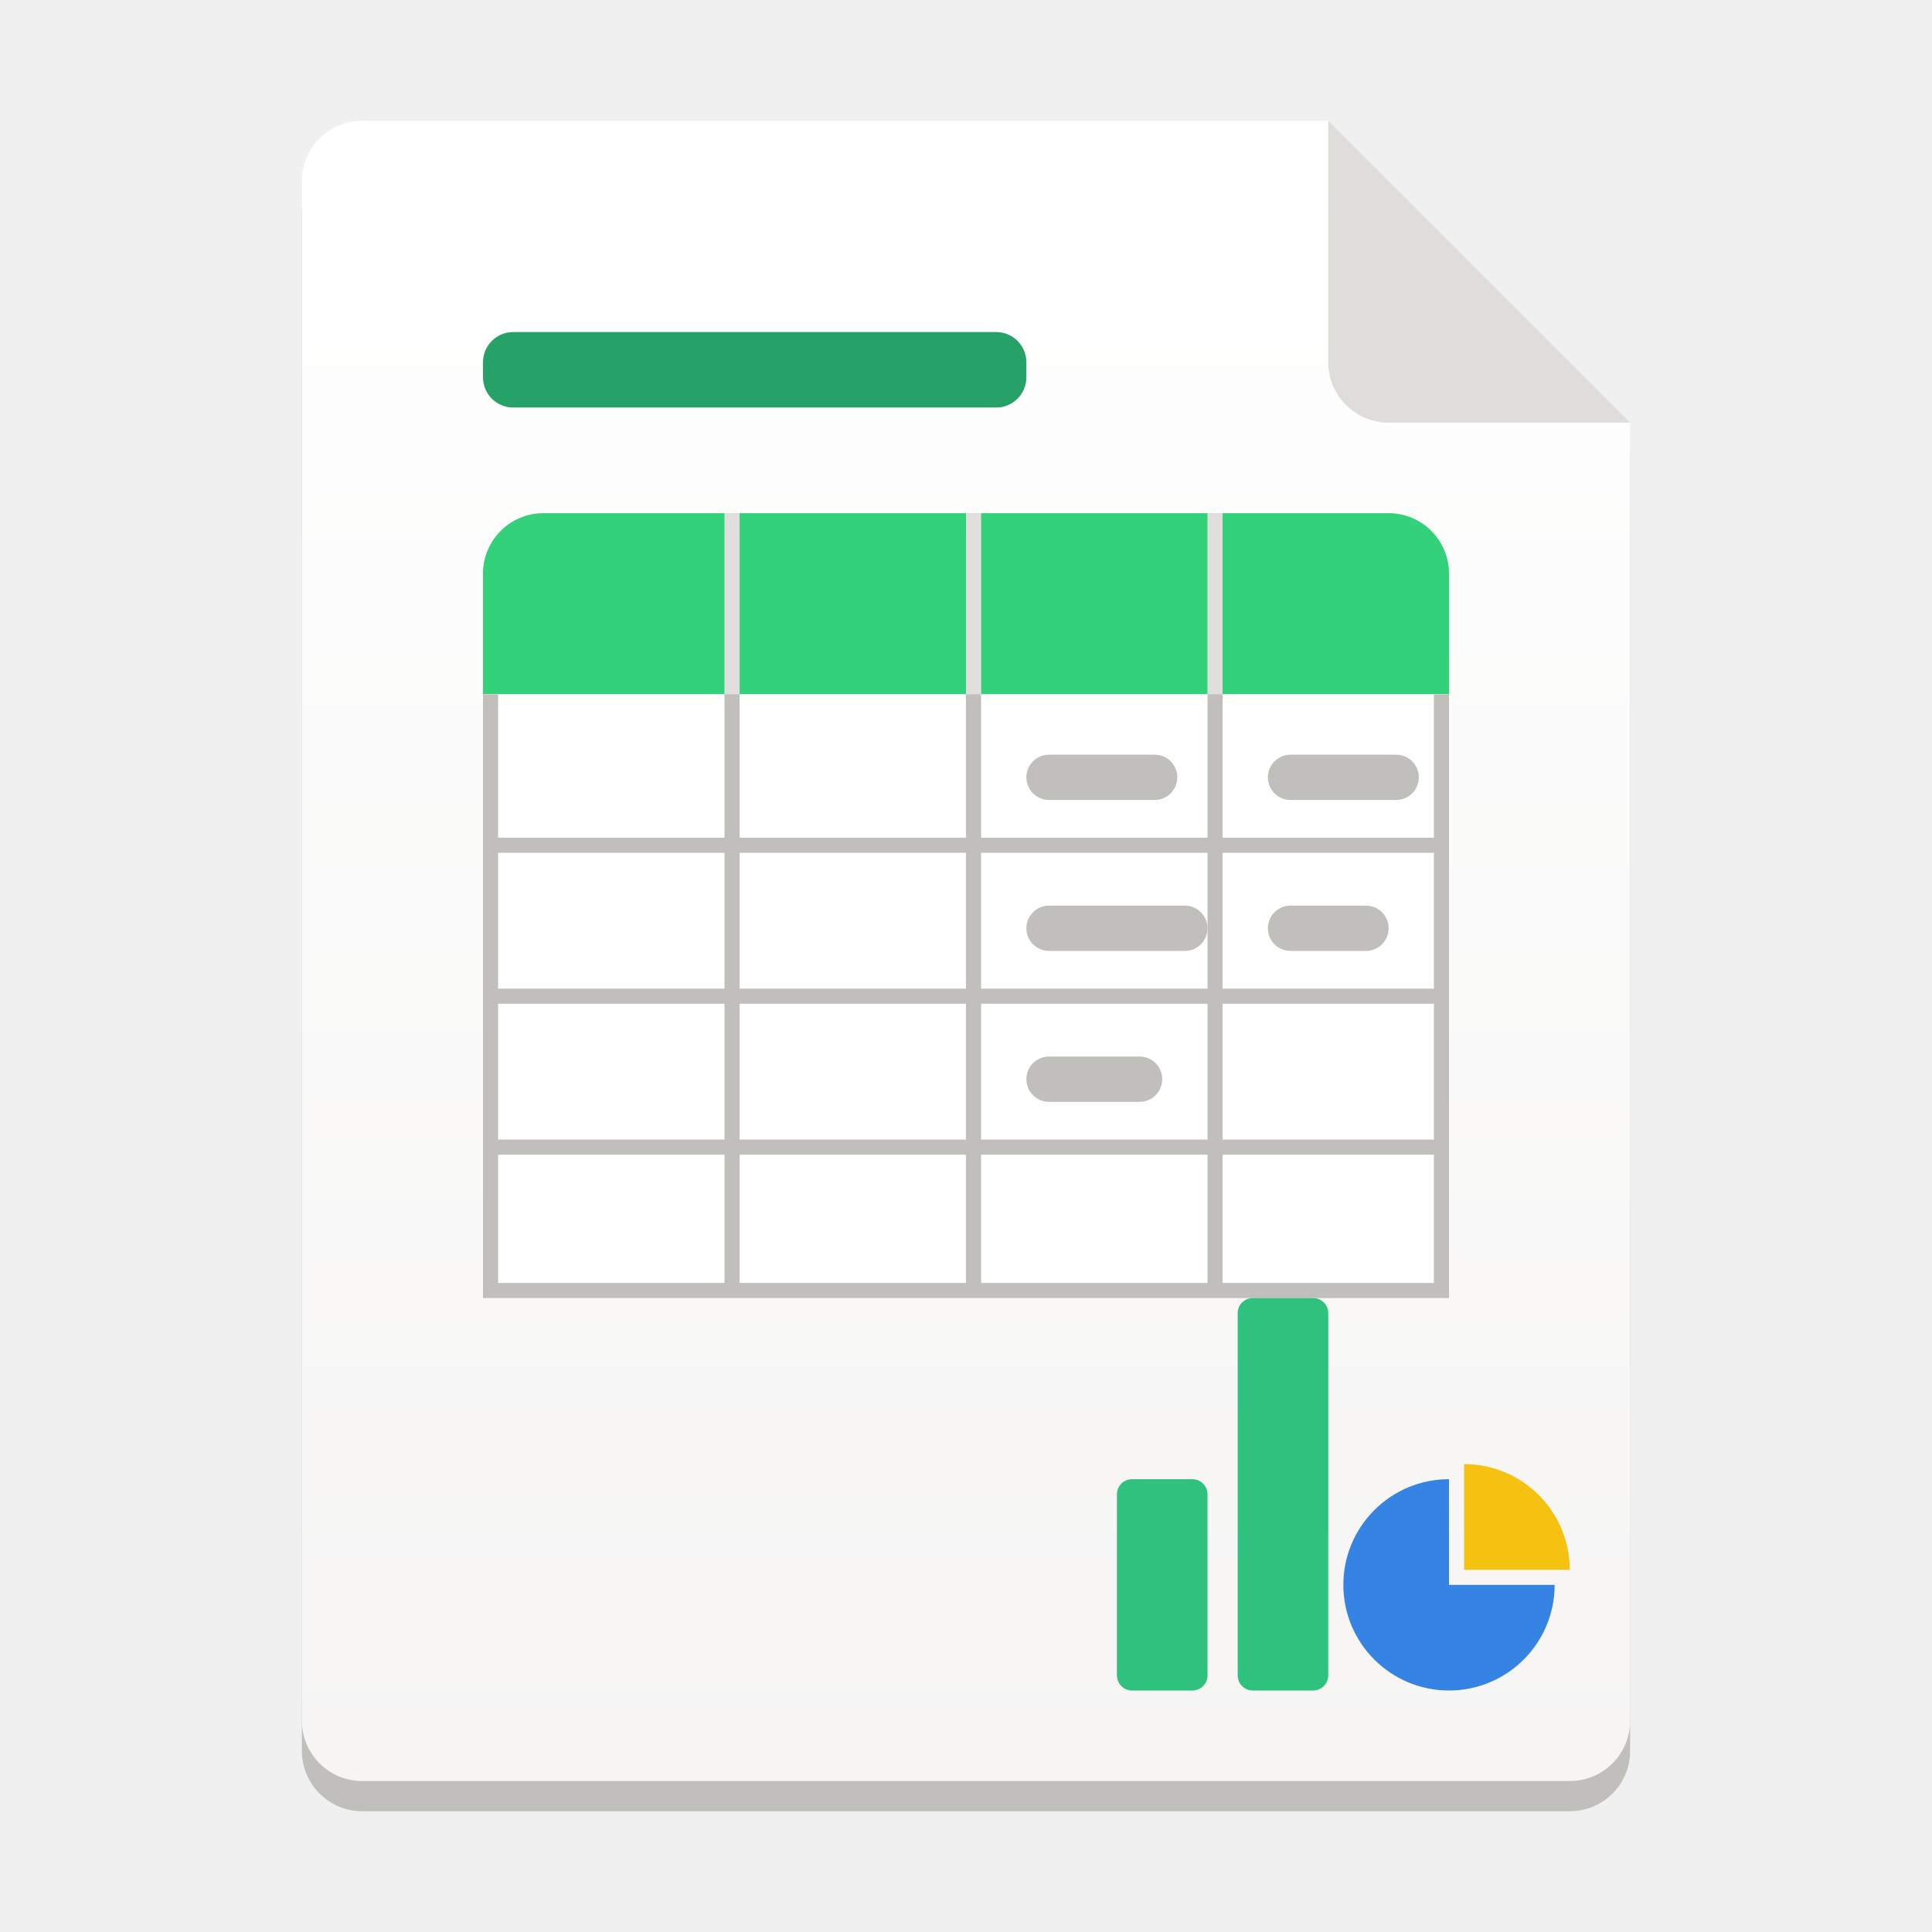
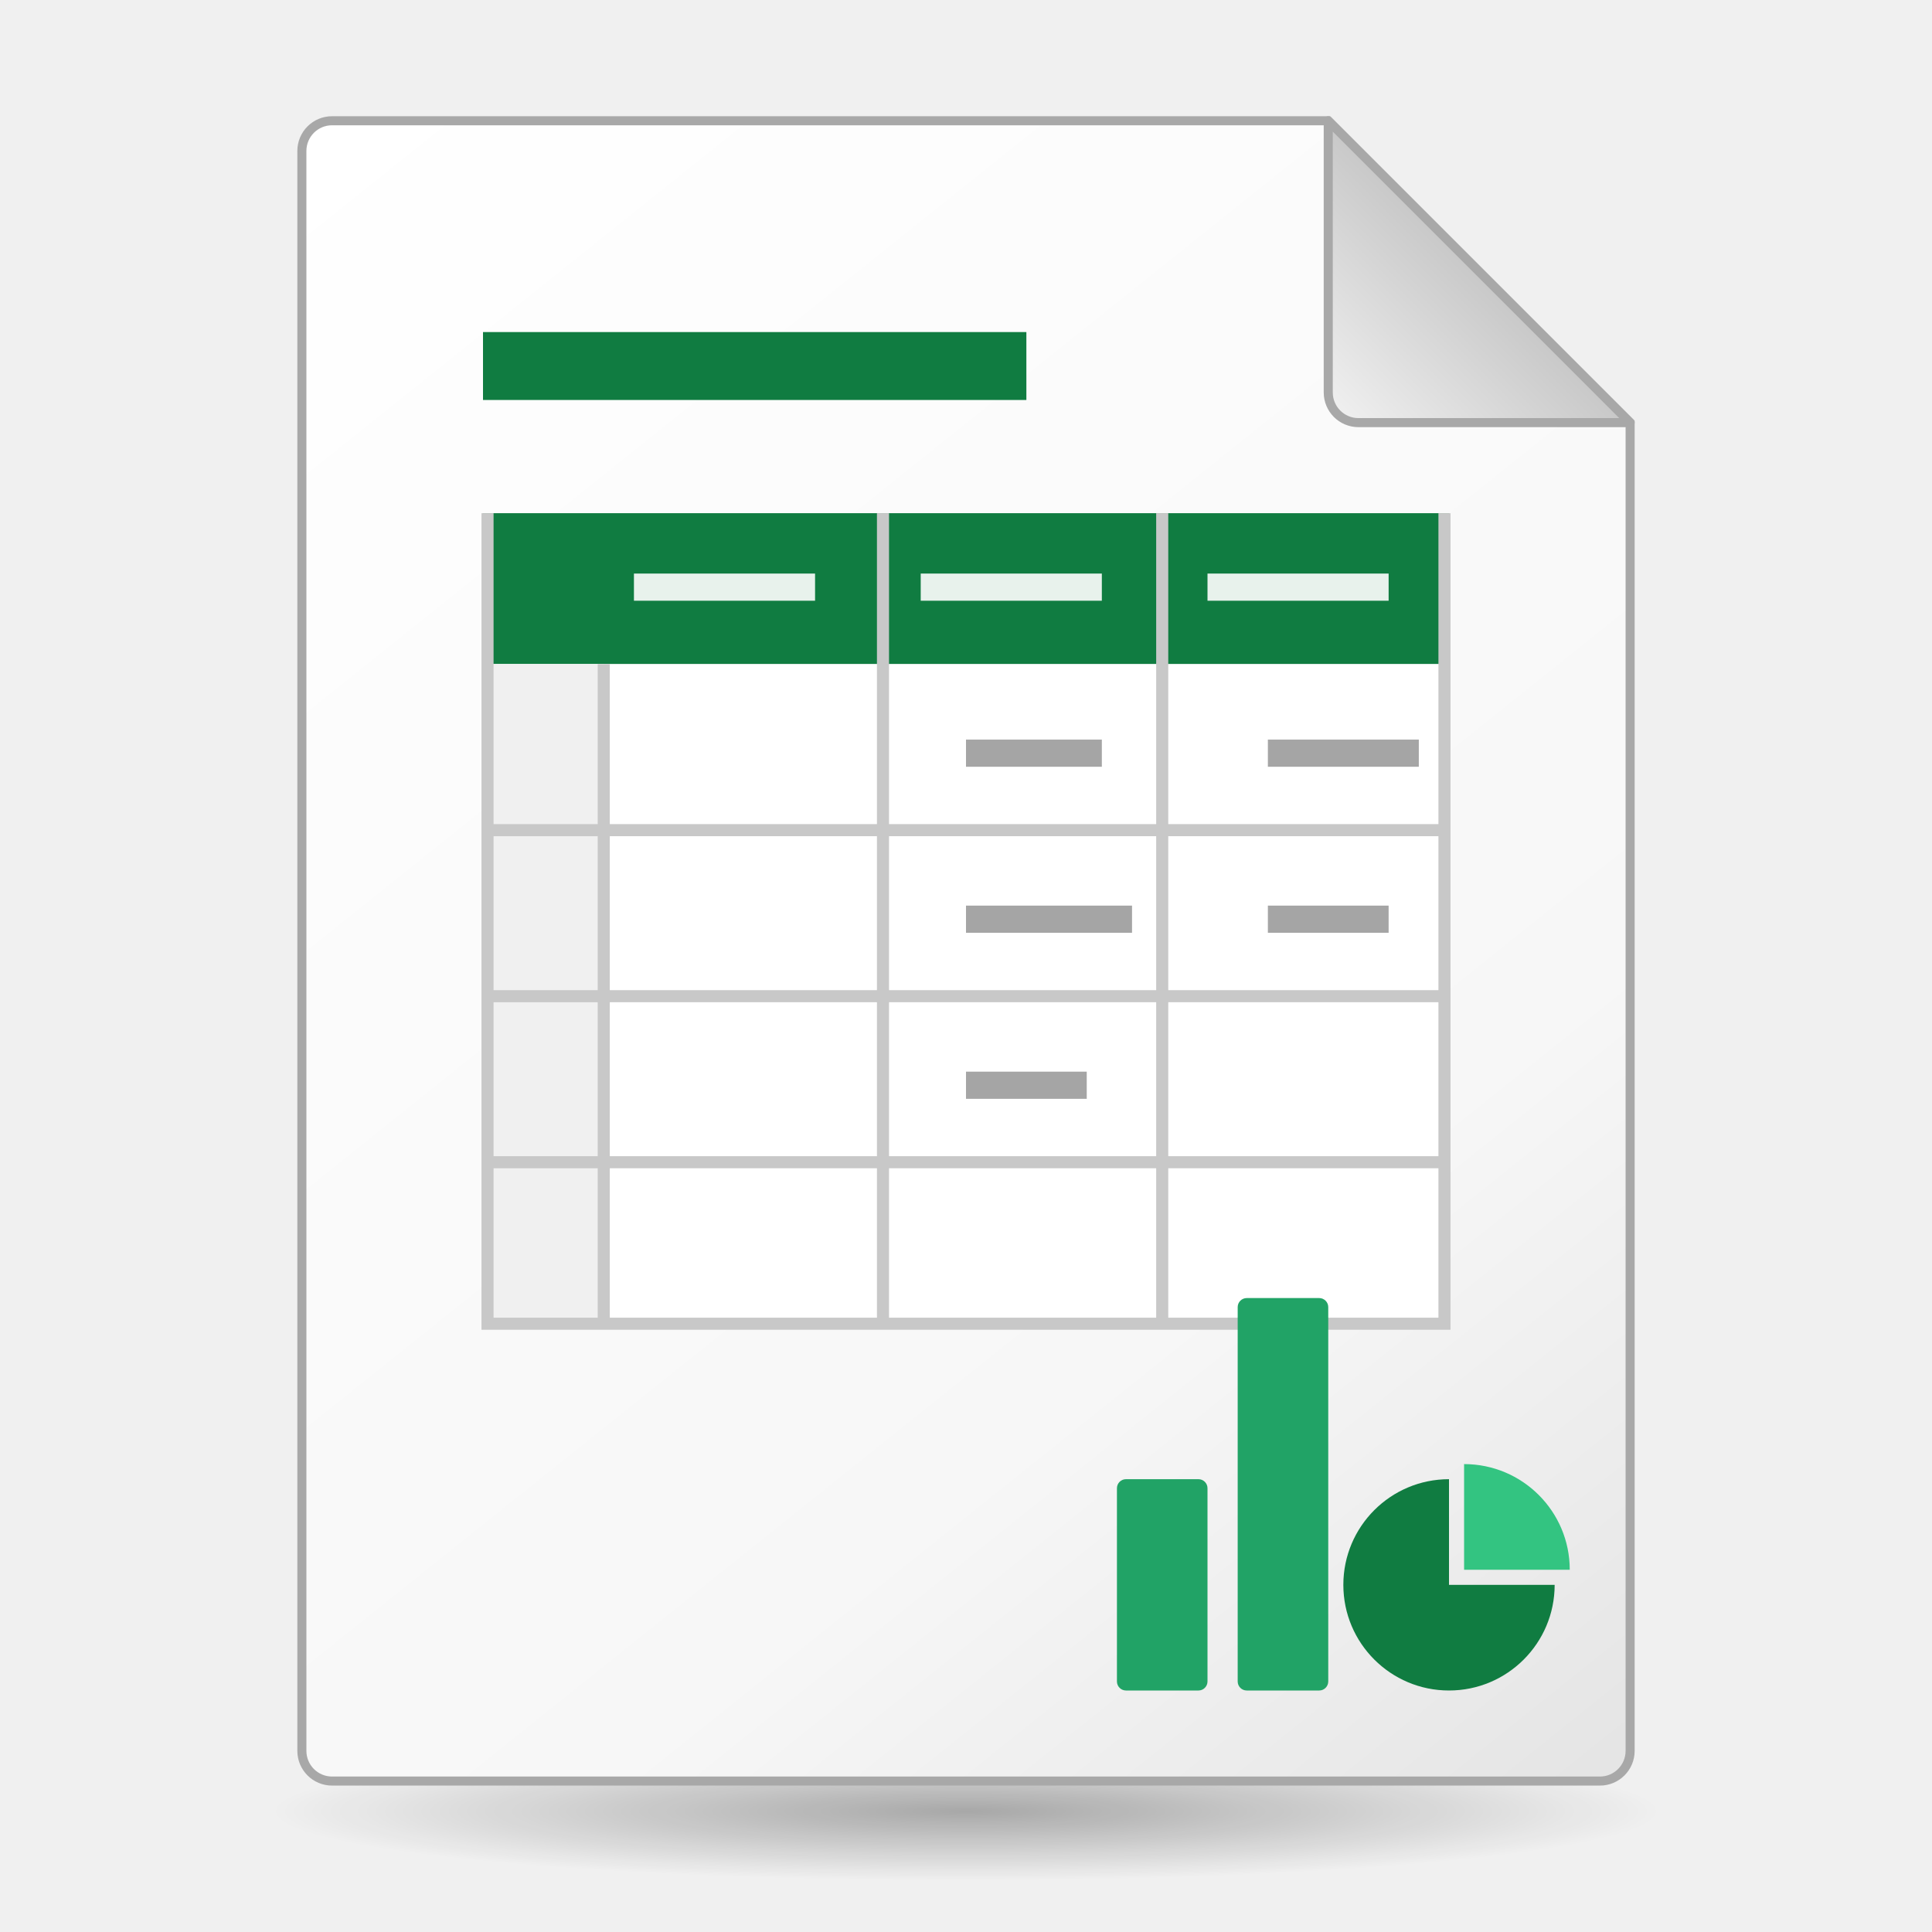
<svg xmlns="http://www.w3.org/2000/svg" width="128" height="128" viewBox="0 0 128 128">
  <defs>
-     <linearGradient id="paper" x1="0" y1="8" x2="0" y2="118" gradientUnits="userSpaceOnUse">
+     <linearGradient id="paper" x1="20" y1="8" x2="108" y2="118" gradientUnits="userSpaceOnUse">
      <stop offset="0" stop-color="#ffffff" />
-       <stop offset="1" stop-color="#f6f5f4" />
+       <stop offset="0.7" stop-color="#f7f7f7" />
+       <stop offset="1" stop-color="#e4e4e4" />
    </linearGradient>
+     <linearGradient id="fold" x1="88" y1="28" x2="98" y2="18" gradientUnits="userSpaceOnUse">
+       <stop offset="0" stop-color="#f2f2f2" />
+       <stop offset="1" stop-color="#c8c8c8" />
+     </linearGradient>
+     <radialGradient id="shadow" cx="64" cy="120" r="46" gradientTransform="matrix(1 0 0 0.1 0 108)" gradientUnits="userSpaceOnUse">
+       <stop offset="0" stop-color="#000000" stop-opacity="0.3" />
+       <stop offset="1" stop-color="#000000" stop-opacity="0" />
+     </radialGradient>
  </defs>
-   <path d="M24 8H88L108 28V114a4 4 0 0 1-4 4H24a4 4 0 0 1-4-4V12a4 4 0 0 1 4-4z" fill="#c0bfbc" transform="translate(0 2)" />
-   <path d="M24 8H88L108 28V114a4 4 0 0 1-4 4H24a4 4 0 0 1-4-4V12a4 4 0 0 1 4-4z" fill="url(#paper)" />
-   <path d="M88 8V24a4 4 0 0 0 4 4H108z" fill="#deddda" />
-   <path d="M36 34h56a4 4 0 0 1 4 4v8H32v-8a4 4 0 0 1 4-4z" fill="#33d17a" />
-   <rect x="32" y="46" width="64" height="40" fill="#ffffff" />
-   <path d="M32.5 46V85.5H95.5V46M32 56h64M32 66h64M32 76h64M48.5 34v52M64.5 34v52M80.5 34v52" fill="none" stroke="#c0bfbc" />
-   <path d="M48.5 34v12M64.5 34v12M80.5 34v12" stroke="#ffffff" stroke-opacity="0.5" />
-   <rect x="68" y="50" width="10" height="3" rx="1.5" fill="#c0bfbc" />
-   <rect x="68" y="60" width="12" height="3" rx="1.5" fill="#c0bfbc" />
-   <rect x="68" y="70" width="9" height="3" rx="1.5" fill="#c0bfbc" />
-   <rect x="84" y="50" width="10" height="3" rx="1.5" fill="#c0bfbc" />
-   <rect x="84" y="60" width="8" height="3" rx="1.5" fill="#c0bfbc" />
-   <rect x="32" y="22" width="36" height="5" rx="2" fill="#26a269" />
+   <ellipse cx="64" cy="120" rx="46" ry="5" fill="url(#shadow)" />
+   <path d="M22 8H88L108 28V116a2 2 0 0 1-2 2H22a2 2 0 0 1-2-2V10a2 2 0 0 1 2-2z" fill="url(#paper)" stroke="#a8a8a8" stroke-width="0.6" />
+   <path d="M88 8V26a2 2 0 0 0 2 2H108z" fill="url(#fold)" stroke="#a8a8a8" stroke-width="0.6" stroke-linejoin="round" />
+   <path d="M32 34h64v10H32z" fill="#107c41" />
+   <rect x="32" y="44" width="64" height="44" fill="#ffffff" />
+   <rect x="32" y="44" width="8" height="44" fill="#f0f0f0" />
+   <path d="M32.3 34V87.7H95.7V34M32 55h64M32 66h64M32 77h64M40 44v44M58.5 34v54M77 34v54" fill="none" stroke="#c8c8c8" stroke-width="0.8" />
+   <rect x="42" y="38" width="12" height="1.8" fill="#ffffff" fill-opacity="0.9" />
+   <rect x="61" y="38" width="12" height="1.8" fill="#ffffff" fill-opacity="0.9" />
+   <rect x="80" y="38" width="12" height="1.8" fill="#ffffff" fill-opacity="0.9" />
+   <rect x="64" y="49" width="9" height="1.8" fill="#5c5c5c" fill-opacity="0.55" />
+   <rect x="64" y="60" width="11" height="1.8" fill="#5c5c5c" fill-opacity="0.55" />
+   <rect x="64" y="71" width="8" height="1.8" fill="#5c5c5c" fill-opacity="0.55" />
+   <rect x="84" y="49" width="10" height="1.8" fill="#5c5c5c" fill-opacity="0.55" />
+   <rect x="84" y="60" width="8" height="1.8" fill="#5c5c5c" fill-opacity="0.55" />
+   <rect x="32" y="22" width="36" height="4.5" fill="#107c41" />
  <g transform="translate(72 82) scale(2)">
-     <rect fill="#2ec27e" x="1" y="8" width="3" height="7" rx="0.5" />
-     <rect fill="#2ec27e" x="5" y="2" width="3" height="13" rx="0.5" />
-     <path fill="#3584e4" d="M12 11.5V8a3.5 3.5 0 1 0 3.5 3.5z" />
-     <path fill="#f5c211" d="M12.5 11V7.5a3.5 3.5 0 0 1 3.5 3.5z" />
+     <rect fill="#21a366" x="1" y="8" width="3" height="7" rx="0.3" />
+     <rect fill="#21a366" x="5" y="2" width="3" height="13" rx="0.3" />
+     <path fill="#107c41" d="M12 11.5V8a3.5 3.5 0 1 0 3.5 3.5z" />
+     <path fill="#33c481" d="M12.5 11V7.5a3.5 3.5 0 0 1 3.5 3.5z" />
  </g>
</svg>
